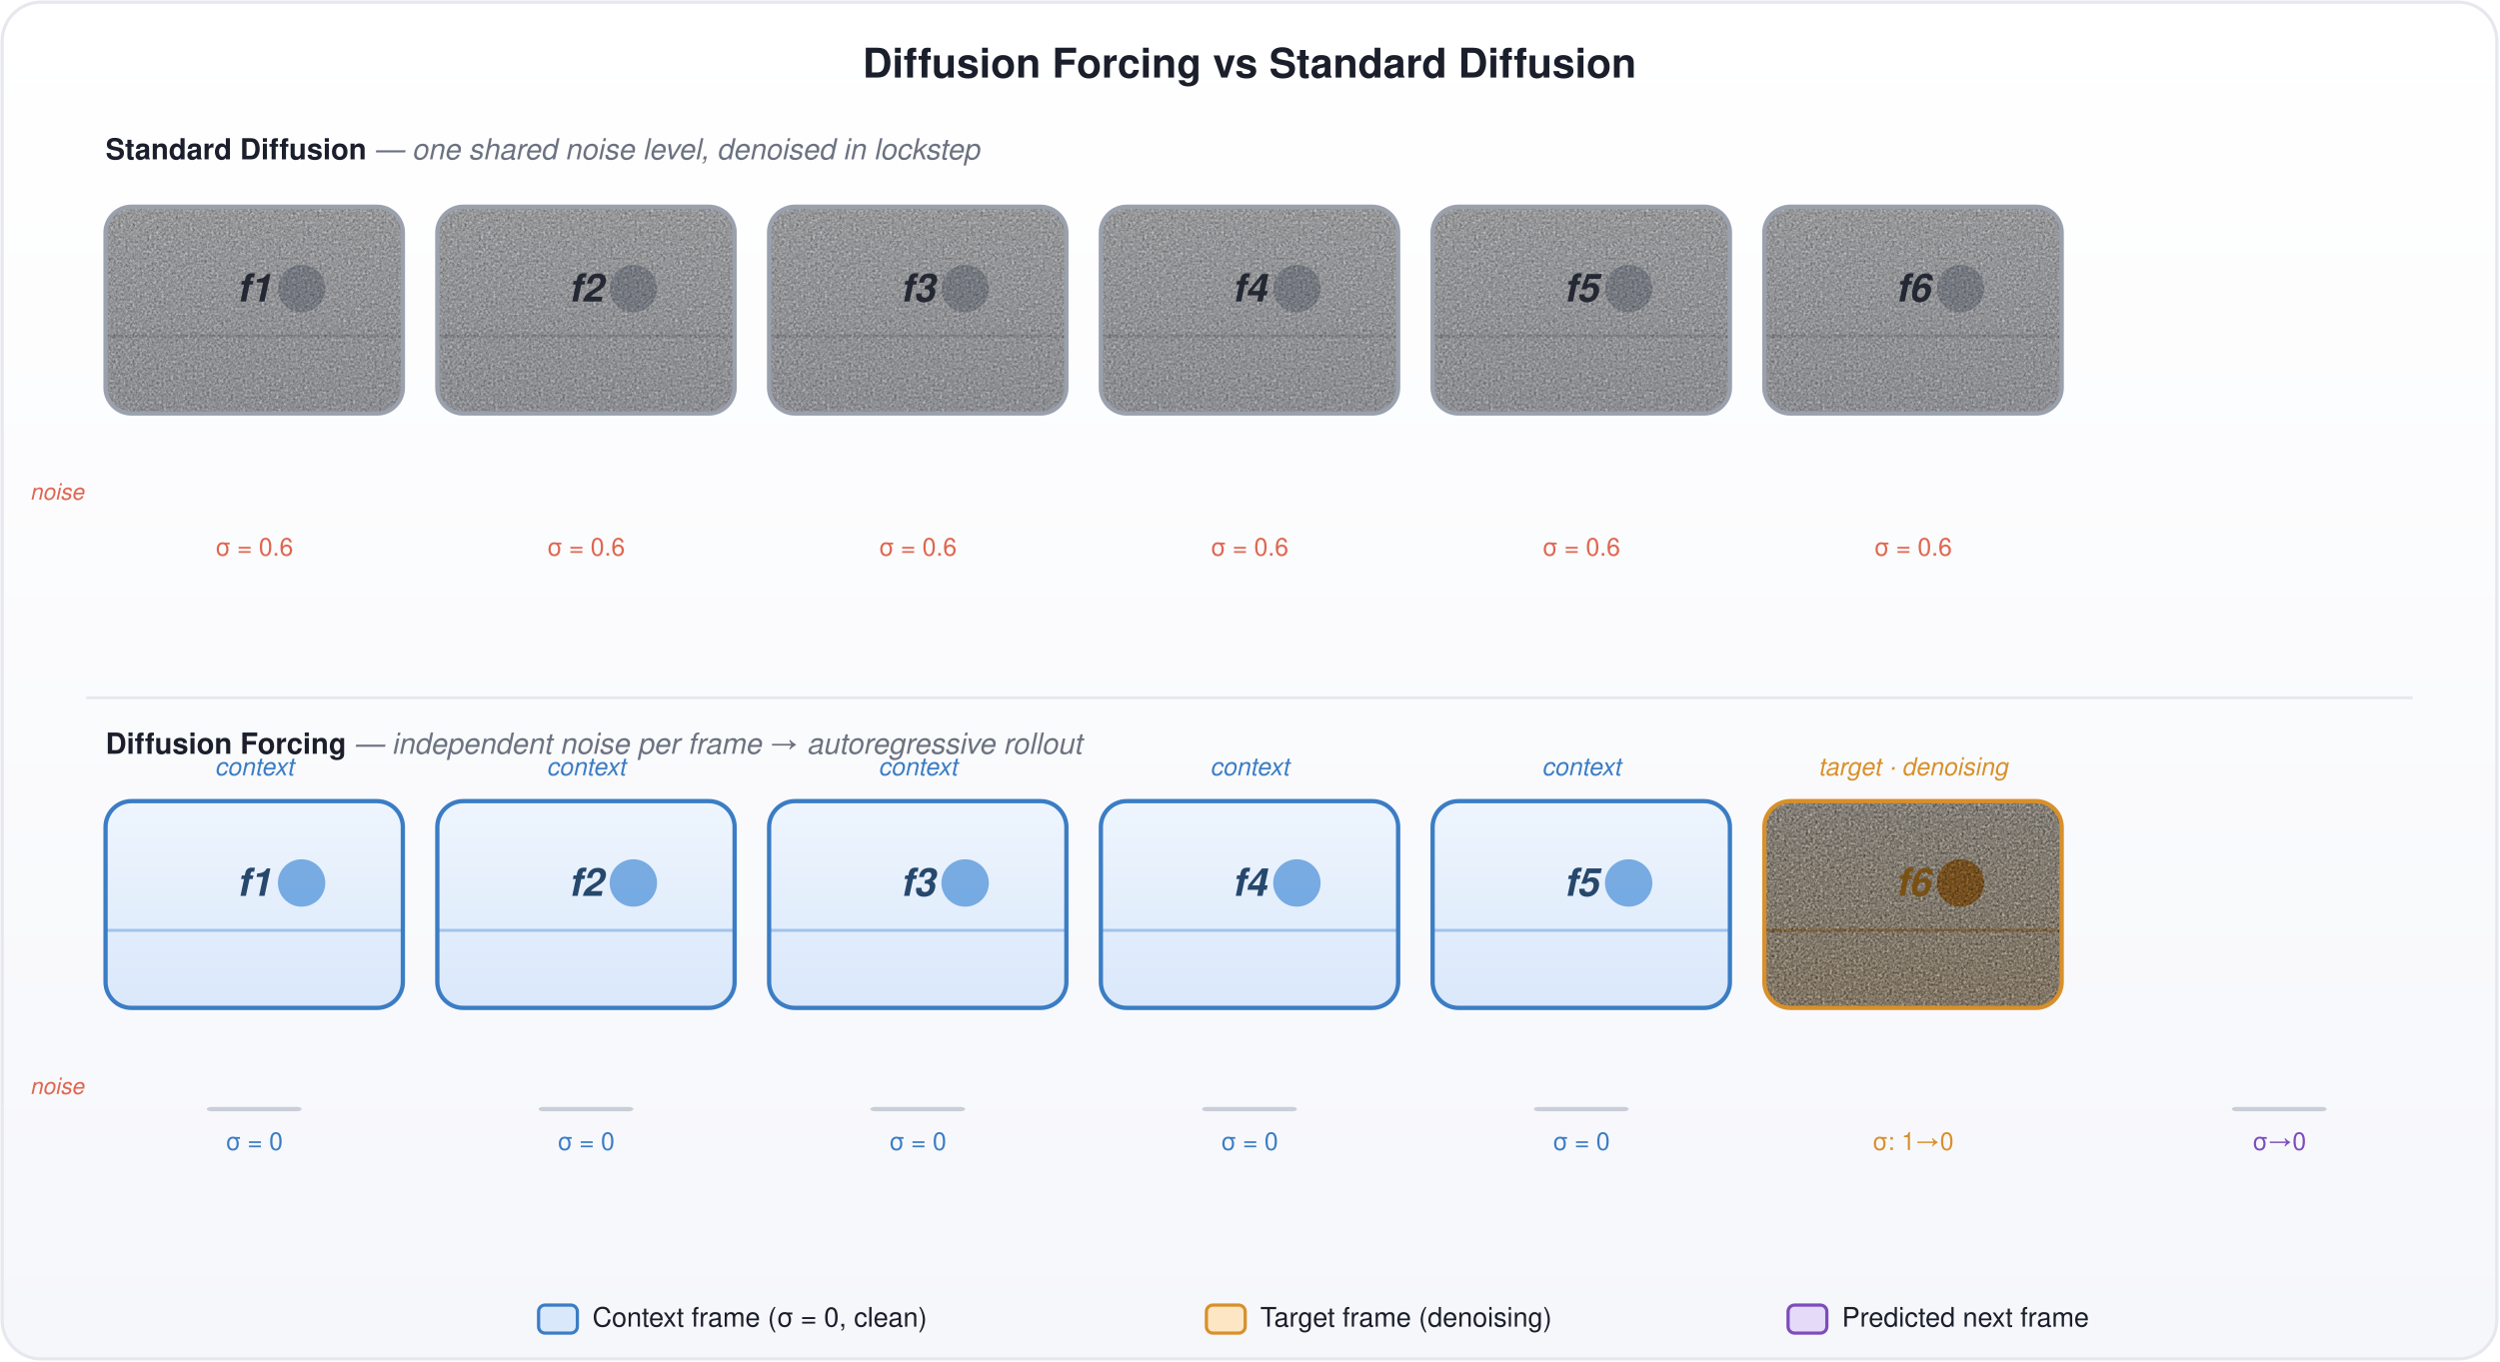
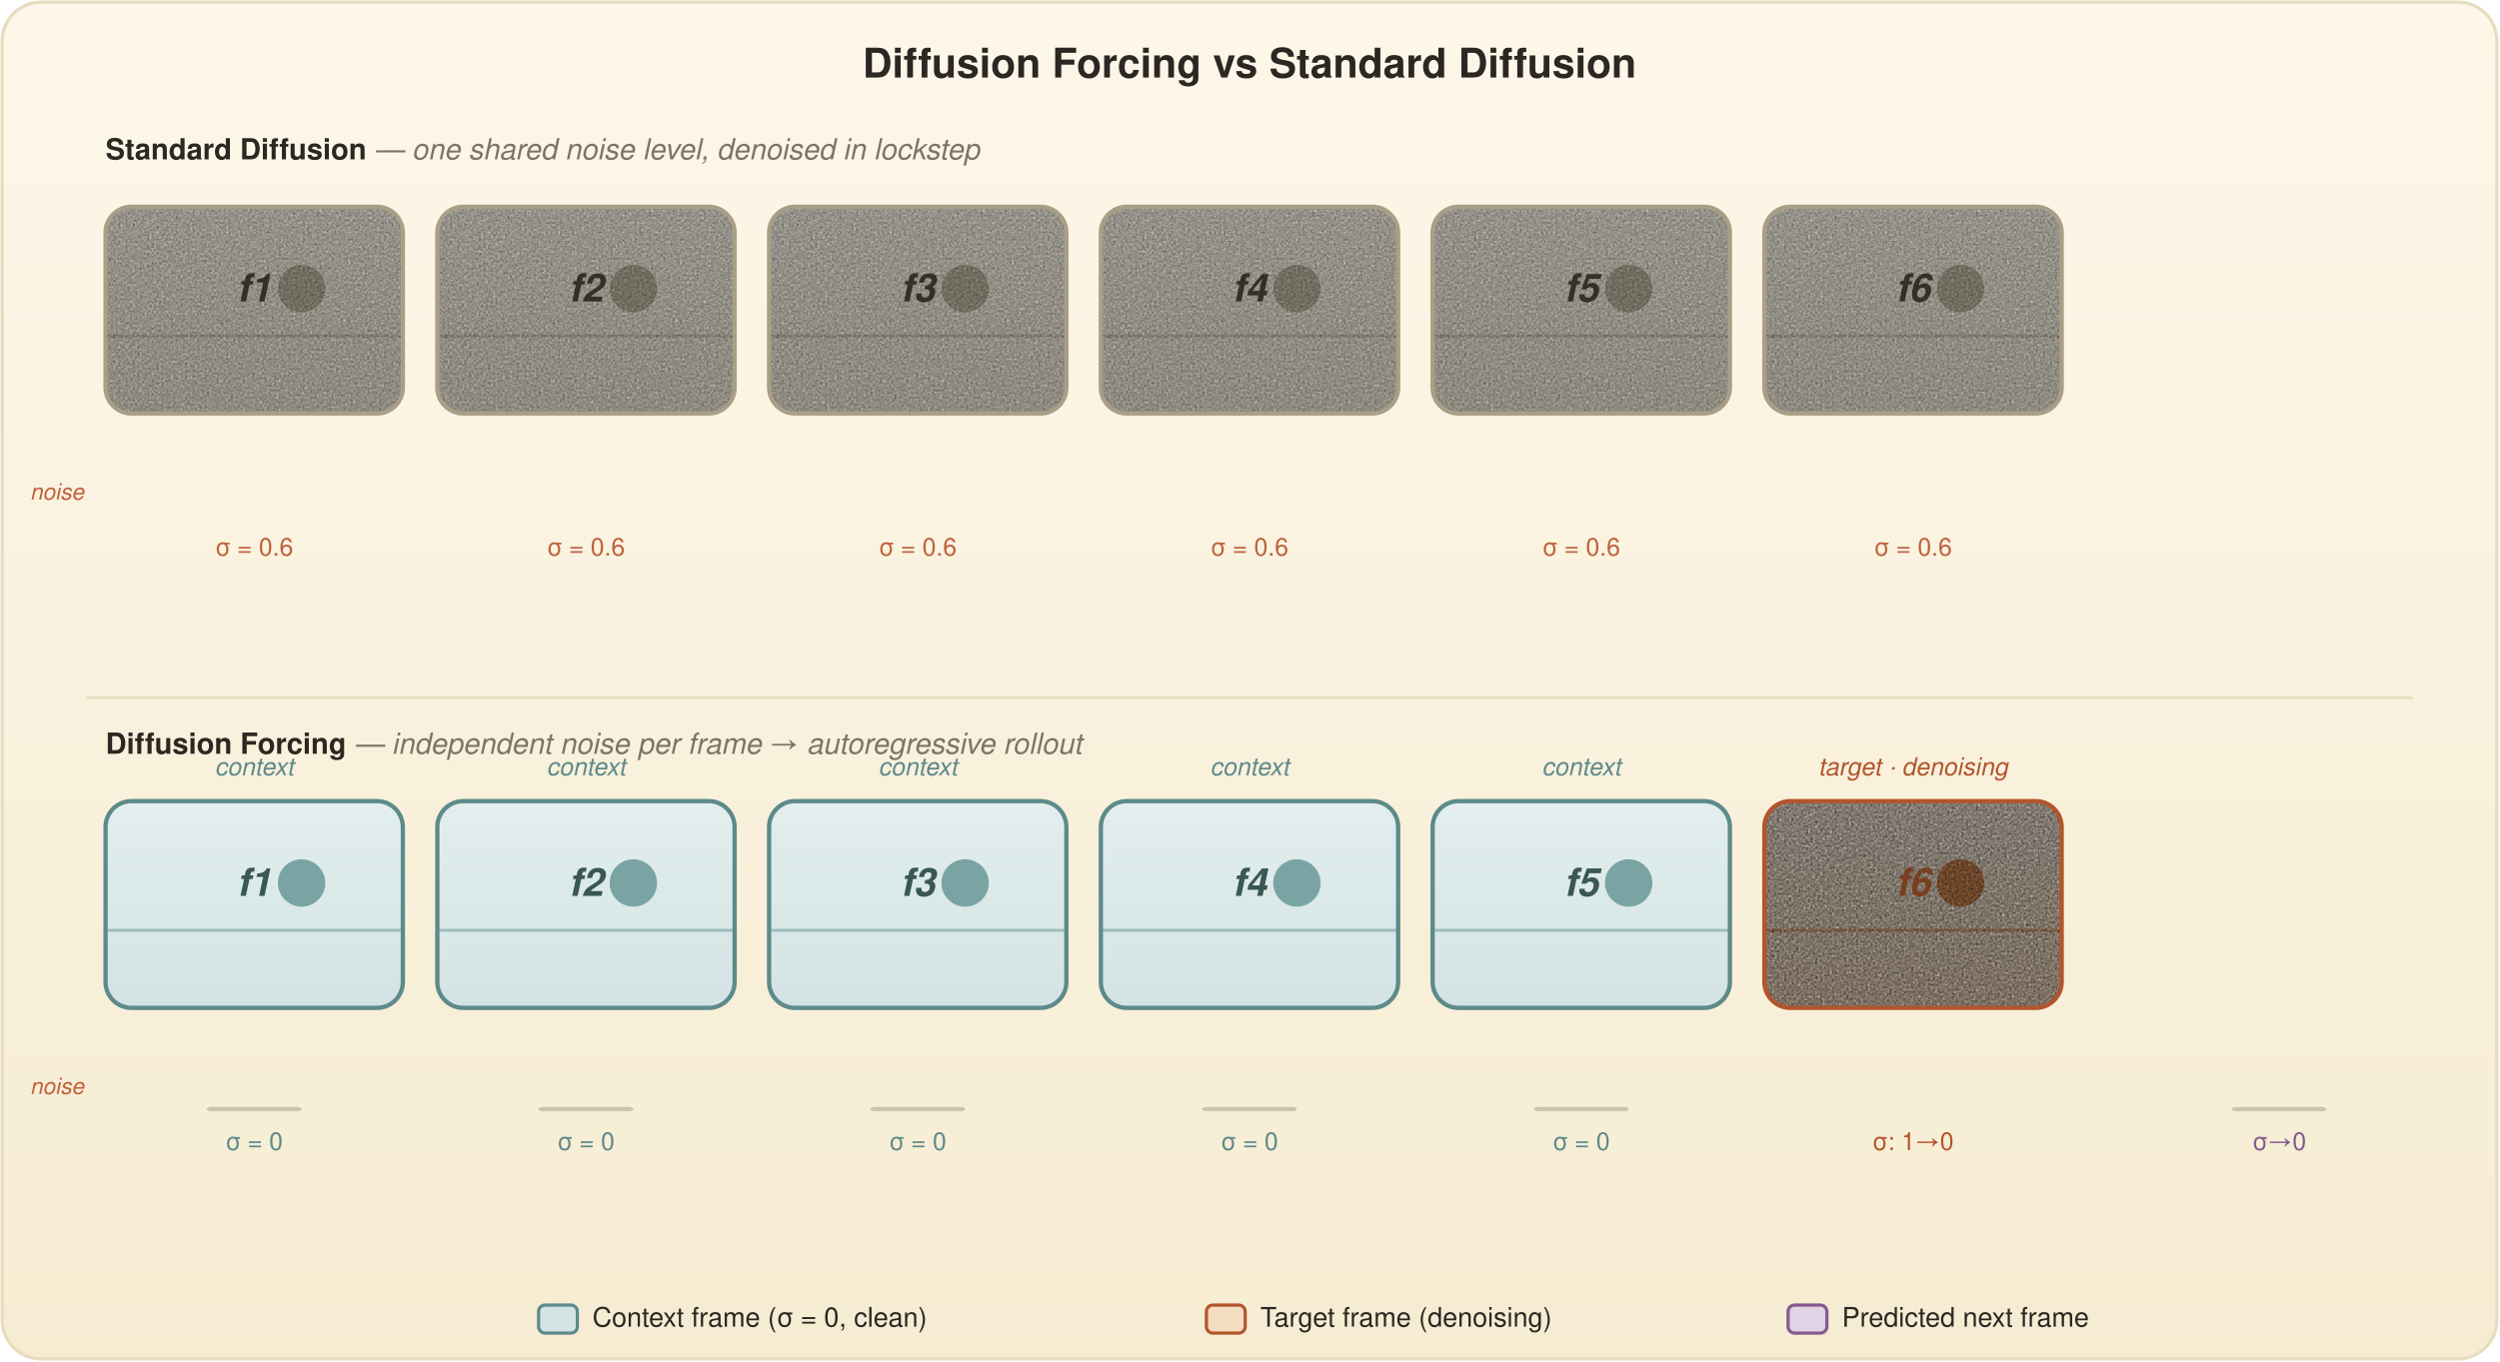
<svg xmlns="http://www.w3.org/2000/svg" viewBox="0 0 1160 632" font-family="-apple-system, BlinkMacSystemFont, 'Segoe UI', Helvetica, Arial, sans-serif" role="img" aria-label="Diffusion forcing vs standard diffusion">
  <defs>
    <linearGradient id="card" x1="0" y1="0" x2="0" y2="1">
-       <stop offset="0" stop-color="#ffffff" />
-       <stop offset="1" stop-color="#f6f7fb" />
+       <stop offset="0" stop-color="#fdf7e9" />
+       <stop offset="1" stop-color="#f6ecd2" />
    </linearGradient>
    <clipPath id="fclip">
      <rect width="138" height="96" rx="12" />
    </clipPath>
    <filter id="grain">
      <feTurbulence type="fractalNoise" baseFrequency="0.9" numOctaves="3" seed="7" stitchTiles="stitch" />
      <feColorMatrix type="matrix" values="0 0 0 0 0  0 0 0 0 0  0 0 0 0 0  0.42 0.42 0.42 0 0" />
    </filter>
    <marker id="ah" markerWidth="9" markerHeight="9" refX="7" refY="3" orient="auto" markerUnits="userSpaceOnUse">
-       <path d="M0,0 L7.5,3 L0,6 Z" fill="#7c4dbc" />
+       <path d="M0,0 L7.5,3 L0,6 Z" fill="#845a8e" />
    </marker>
  </defs>
-   <rect x="1" y="1" width="1158" height="630" rx="18" fill="url(#card)" stroke="#e6e8ee" stroke-width="1.5" />
-   <text x="580.0" y="36" text-anchor="middle" font-size="19" font-weight="700" fill="#1a1f2b">Diffusion Forcing vs Standard Diffusion</text>
-   <text x="49" y="74" font-size="13.5" font-weight="700" fill="#1a1f2b">Standard Diffusion <tspan font-weight="400" fill="#6b7280" font-style="italic">— one shared noise level, denoised in lockstep</tspan>
+   <rect x="1" y="1" width="1158" height="630" rx="18" fill="url(#card)" stroke="#e7dcc0" stroke-width="1.5" />
+   <text x="580.0" y="36" text-anchor="middle" font-size="19" font-weight="700" fill="#2c2722">Diffusion Forcing vs Standard Diffusion</text>
+   <text x="49" y="74" font-size="13.5" font-weight="700" fill="#2c2722">Standard Diffusion <tspan font-weight="400" fill="#7c7565" font-style="italic">— one shared noise level, denoised in lockstep</tspan>
  </text>
  <g transform="translate(49,96)">
    <linearGradient id="gstd49" x1="0" y1="0" x2="0" y2="1">
-       <stop offset="0" stop-color="#f1f2f5" />
-       <stop offset="1" stop-color="#e1e3ea" />
+       <stop offset="0" stop-color="#eee9de" />
+       <stop offset="1" stop-color="#e3ddcc" />
    </linearGradient>
    <g clip-path="url(#fclip)">
      <rect width="138" height="96" fill="url(#gstd49)" />
-       <line x1="0" y1="60" x2="138" y2="60" stroke="#b6bcc8" stroke-width="1.4" opacity="0.55" />
-       <circle cx="91" cy="38" r="11" fill="#b6bcc8" opacity="0.9" />
-       <rect width="138" height="96" filter="url(#grain)" opacity="0.6">
-         <animate attributeName="opacity" values="0.6;0.6;0.28;0.6;0.6" keyTimes="0;0.2;0.5;0.8;1" dur="4s" repeatCount="indefinite" />
-       </rect>
-     </g>
-     <rect width="138" height="96" rx="12" fill="none" stroke="#9aa1ad" stroke-width="2" />
-     <text x="69.0" y="44" text-anchor="middle" font-size="18" font-style="italic" font-weight="600" fill="#1a1f2b" opacity="0.92">f1</text>
+       <line x1="0" y1="60" x2="138" y2="60" stroke="#b3aa95" stroke-width="1.4" opacity="0.55" />
+       <circle cx="91" cy="38" r="11" fill="#b3aa95" opacity="0.9" />
+       <rect width="138" height="96" filter="url(#grain)" opacity="0.6">
+         <animate attributeName="opacity" values="0.6;0.6;0.28;0.6;0.6" keyTimes="0;0.2;0.5;0.8;1" dur="4s" repeatCount="indefinite" />
+       </rect>
+     </g>
+     <rect width="138" height="96" rx="12" fill="none" stroke="#a99f86" stroke-width="2" />
+     <text x="69.0" y="44" text-anchor="middle" font-size="18" font-style="italic" font-weight="600" fill="#2c2722" opacity="0.92">f1</text>
  </g>
  <g transform="translate(203,96)">
    <linearGradient id="gstd203" x1="0" y1="0" x2="0" y2="1">
-       <stop offset="0" stop-color="#f1f2f5" />
-       <stop offset="1" stop-color="#e1e3ea" />
+       <stop offset="0" stop-color="#eee9de" />
+       <stop offset="1" stop-color="#e3ddcc" />
    </linearGradient>
    <g clip-path="url(#fclip)">
      <rect width="138" height="96" fill="url(#gstd203)" />
-       <line x1="0" y1="60" x2="138" y2="60" stroke="#b6bcc8" stroke-width="1.4" opacity="0.55" />
-       <circle cx="91" cy="38" r="11" fill="#b6bcc8" opacity="0.9" />
-       <rect width="138" height="96" filter="url(#grain)" opacity="0.6">
-         <animate attributeName="opacity" values="0.6;0.6;0.28;0.6;0.6" keyTimes="0;0.2;0.5;0.8;1" dur="4s" repeatCount="indefinite" />
-       </rect>
-     </g>
-     <rect width="138" height="96" rx="12" fill="none" stroke="#9aa1ad" stroke-width="2" />
-     <text x="69.0" y="44" text-anchor="middle" font-size="18" font-style="italic" font-weight="600" fill="#1a1f2b" opacity="0.92">f2</text>
+       <line x1="0" y1="60" x2="138" y2="60" stroke="#b3aa95" stroke-width="1.4" opacity="0.55" />
+       <circle cx="91" cy="38" r="11" fill="#b3aa95" opacity="0.9" />
+       <rect width="138" height="96" filter="url(#grain)" opacity="0.6">
+         <animate attributeName="opacity" values="0.6;0.6;0.28;0.6;0.6" keyTimes="0;0.2;0.5;0.8;1" dur="4s" repeatCount="indefinite" />
+       </rect>
+     </g>
+     <rect width="138" height="96" rx="12" fill="none" stroke="#a99f86" stroke-width="2" />
+     <text x="69.0" y="44" text-anchor="middle" font-size="18" font-style="italic" font-weight="600" fill="#2c2722" opacity="0.92">f2</text>
  </g>
  <g transform="translate(357,96)">
    <linearGradient id="gstd357" x1="0" y1="0" x2="0" y2="1">
-       <stop offset="0" stop-color="#f1f2f5" />
-       <stop offset="1" stop-color="#e1e3ea" />
+       <stop offset="0" stop-color="#eee9de" />
+       <stop offset="1" stop-color="#e3ddcc" />
    </linearGradient>
    <g clip-path="url(#fclip)">
      <rect width="138" height="96" fill="url(#gstd357)" />
-       <line x1="0" y1="60" x2="138" y2="60" stroke="#b6bcc8" stroke-width="1.4" opacity="0.55" />
-       <circle cx="91" cy="38" r="11" fill="#b6bcc8" opacity="0.9" />
-       <rect width="138" height="96" filter="url(#grain)" opacity="0.6">
-         <animate attributeName="opacity" values="0.6;0.6;0.28;0.6;0.6" keyTimes="0;0.2;0.5;0.8;1" dur="4s" repeatCount="indefinite" />
-       </rect>
-     </g>
-     <rect width="138" height="96" rx="12" fill="none" stroke="#9aa1ad" stroke-width="2" />
-     <text x="69.0" y="44" text-anchor="middle" font-size="18" font-style="italic" font-weight="600" fill="#1a1f2b" opacity="0.92">f3</text>
+       <line x1="0" y1="60" x2="138" y2="60" stroke="#b3aa95" stroke-width="1.4" opacity="0.55" />
+       <circle cx="91" cy="38" r="11" fill="#b3aa95" opacity="0.9" />
+       <rect width="138" height="96" filter="url(#grain)" opacity="0.6">
+         <animate attributeName="opacity" values="0.6;0.6;0.28;0.6;0.6" keyTimes="0;0.2;0.5;0.8;1" dur="4s" repeatCount="indefinite" />
+       </rect>
+     </g>
+     <rect width="138" height="96" rx="12" fill="none" stroke="#a99f86" stroke-width="2" />
+     <text x="69.0" y="44" text-anchor="middle" font-size="18" font-style="italic" font-weight="600" fill="#2c2722" opacity="0.92">f3</text>
  </g>
  <g transform="translate(511,96)">
    <linearGradient id="gstd511" x1="0" y1="0" x2="0" y2="1">
-       <stop offset="0" stop-color="#f1f2f5" />
-       <stop offset="1" stop-color="#e1e3ea" />
+       <stop offset="0" stop-color="#eee9de" />
+       <stop offset="1" stop-color="#e3ddcc" />
    </linearGradient>
    <g clip-path="url(#fclip)">
      <rect width="138" height="96" fill="url(#gstd511)" />
-       <line x1="0" y1="60" x2="138" y2="60" stroke="#b6bcc8" stroke-width="1.4" opacity="0.55" />
-       <circle cx="91" cy="38" r="11" fill="#b6bcc8" opacity="0.9" />
-       <rect width="138" height="96" filter="url(#grain)" opacity="0.6">
-         <animate attributeName="opacity" values="0.6;0.6;0.28;0.6;0.6" keyTimes="0;0.2;0.5;0.8;1" dur="4s" repeatCount="indefinite" />
-       </rect>
-     </g>
-     <rect width="138" height="96" rx="12" fill="none" stroke="#9aa1ad" stroke-width="2" />
-     <text x="69.0" y="44" text-anchor="middle" font-size="18" font-style="italic" font-weight="600" fill="#1a1f2b" opacity="0.92">f4</text>
+       <line x1="0" y1="60" x2="138" y2="60" stroke="#b3aa95" stroke-width="1.4" opacity="0.55" />
+       <circle cx="91" cy="38" r="11" fill="#b3aa95" opacity="0.9" />
+       <rect width="138" height="96" filter="url(#grain)" opacity="0.6">
+         <animate attributeName="opacity" values="0.6;0.6;0.28;0.6;0.6" keyTimes="0;0.2;0.5;0.8;1" dur="4s" repeatCount="indefinite" />
+       </rect>
+     </g>
+     <rect width="138" height="96" rx="12" fill="none" stroke="#a99f86" stroke-width="2" />
+     <text x="69.0" y="44" text-anchor="middle" font-size="18" font-style="italic" font-weight="600" fill="#2c2722" opacity="0.92">f4</text>
  </g>
  <g transform="translate(665,96)">
    <linearGradient id="gstd665" x1="0" y1="0" x2="0" y2="1">
-       <stop offset="0" stop-color="#f1f2f5" />
-       <stop offset="1" stop-color="#e1e3ea" />
+       <stop offset="0" stop-color="#eee9de" />
+       <stop offset="1" stop-color="#e3ddcc" />
    </linearGradient>
    <g clip-path="url(#fclip)">
      <rect width="138" height="96" fill="url(#gstd665)" />
-       <line x1="0" y1="60" x2="138" y2="60" stroke="#b6bcc8" stroke-width="1.4" opacity="0.55" />
-       <circle cx="91" cy="38" r="11" fill="#b6bcc8" opacity="0.9" />
-       <rect width="138" height="96" filter="url(#grain)" opacity="0.6">
-         <animate attributeName="opacity" values="0.6;0.6;0.28;0.6;0.6" keyTimes="0;0.2;0.5;0.8;1" dur="4s" repeatCount="indefinite" />
-       </rect>
-     </g>
-     <rect width="138" height="96" rx="12" fill="none" stroke="#9aa1ad" stroke-width="2" />
-     <text x="69.0" y="44" text-anchor="middle" font-size="18" font-style="italic" font-weight="600" fill="#1a1f2b" opacity="0.92">f5</text>
+       <line x1="0" y1="60" x2="138" y2="60" stroke="#b3aa95" stroke-width="1.4" opacity="0.55" />
+       <circle cx="91" cy="38" r="11" fill="#b3aa95" opacity="0.9" />
+       <rect width="138" height="96" filter="url(#grain)" opacity="0.6">
+         <animate attributeName="opacity" values="0.6;0.6;0.28;0.6;0.6" keyTimes="0;0.2;0.5;0.8;1" dur="4s" repeatCount="indefinite" />
+       </rect>
+     </g>
+     <rect width="138" height="96" rx="12" fill="none" stroke="#a99f86" stroke-width="2" />
+     <text x="69.0" y="44" text-anchor="middle" font-size="18" font-style="italic" font-weight="600" fill="#2c2722" opacity="0.92">f5</text>
  </g>
  <g transform="translate(819,96)">
    <linearGradient id="gstd819" x1="0" y1="0" x2="0" y2="1">
-       <stop offset="0" stop-color="#f1f2f5" />
-       <stop offset="1" stop-color="#e1e3ea" />
+       <stop offset="0" stop-color="#eee9de" />
+       <stop offset="1" stop-color="#e3ddcc" />
    </linearGradient>
    <g clip-path="url(#fclip)">
      <rect width="138" height="96" fill="url(#gstd819)" />
-       <line x1="0" y1="60" x2="138" y2="60" stroke="#b6bcc8" stroke-width="1.4" opacity="0.55" />
-       <circle cx="91" cy="38" r="11" fill="#b6bcc8" opacity="0.9" />
-       <rect width="138" height="96" filter="url(#grain)" opacity="0.6">
-         <animate attributeName="opacity" values="0.6;0.6;0.28;0.6;0.6" keyTimes="0;0.2;0.5;0.8;1" dur="4s" repeatCount="indefinite" />
-       </rect>
-     </g>
-     <rect width="138" height="96" rx="12" fill="none" stroke="#9aa1ad" stroke-width="2" />
-     <text x="69.0" y="44" text-anchor="middle" font-size="18" font-style="italic" font-weight="600" fill="#1a1f2b" opacity="0.92">f6</text>
-   </g>
-   <rect x="96.0" width="44" rx="2" fill="#e0654f" opacity="0.82">
-     <animate attributeName="height" values="22;22;10;22;22" keyTimes="0;0.2;0.5;0.8;1" dur="4s" repeatCount="indefinite" />
-     <animate attributeName="y" values="218;218;230;218;218" keyTimes="0;0.2;0.5;0.8;1" dur="4s" repeatCount="indefinite" />
-   </rect>
-   <text x="118.0" y="258" text-anchor="middle" font-size="11.5" fill="#e0654f">σ = 0.6</text>
-   <rect x="250.0" width="44" rx="2" fill="#e0654f" opacity="0.82">
-     <animate attributeName="height" values="22;22;10;22;22" keyTimes="0;0.2;0.5;0.8;1" dur="4s" repeatCount="indefinite" />
-     <animate attributeName="y" values="218;218;230;218;218" keyTimes="0;0.2;0.5;0.8;1" dur="4s" repeatCount="indefinite" />
-   </rect>
-   <text x="272.0" y="258" text-anchor="middle" font-size="11.5" fill="#e0654f">σ = 0.6</text>
-   <rect x="404.0" width="44" rx="2" fill="#e0654f" opacity="0.82">
-     <animate attributeName="height" values="22;22;10;22;22" keyTimes="0;0.2;0.5;0.8;1" dur="4s" repeatCount="indefinite" />
-     <animate attributeName="y" values="218;218;230;218;218" keyTimes="0;0.2;0.5;0.8;1" dur="4s" repeatCount="indefinite" />
-   </rect>
-   <text x="426.0" y="258" text-anchor="middle" font-size="11.5" fill="#e0654f">σ = 0.6</text>
-   <rect x="558.0" width="44" rx="2" fill="#e0654f" opacity="0.82">
-     <animate attributeName="height" values="22;22;10;22;22" keyTimes="0;0.2;0.5;0.8;1" dur="4s" repeatCount="indefinite" />
-     <animate attributeName="y" values="218;218;230;218;218" keyTimes="0;0.2;0.5;0.8;1" dur="4s" repeatCount="indefinite" />
-   </rect>
-   <text x="580.0" y="258" text-anchor="middle" font-size="11.5" fill="#e0654f">σ = 0.6</text>
-   <rect x="712.0" width="44" rx="2" fill="#e0654f" opacity="0.82">
-     <animate attributeName="height" values="22;22;10;22;22" keyTimes="0;0.2;0.5;0.8;1" dur="4s" repeatCount="indefinite" />
-     <animate attributeName="y" values="218;218;230;218;218" keyTimes="0;0.2;0.5;0.8;1" dur="4s" repeatCount="indefinite" />
-   </rect>
-   <text x="734.0" y="258" text-anchor="middle" font-size="11.5" fill="#e0654f">σ = 0.6</text>
-   <rect x="866.0" width="44" rx="2" fill="#e0654f" opacity="0.82">
-     <animate attributeName="height" values="22;22;10;22;22" keyTimes="0;0.2;0.5;0.8;1" dur="4s" repeatCount="indefinite" />
-     <animate attributeName="y" values="218;218;230;218;218" keyTimes="0;0.2;0.5;0.8;1" dur="4s" repeatCount="indefinite" />
-   </rect>
-   <text x="888.0" y="258" text-anchor="middle" font-size="11.5" fill="#e0654f">σ = 0.6</text>
-   <text x="39" y="232" text-anchor="end" font-size="10.5" font-style="italic" fill="#e0654f">noise</text>
-   <line x1="40" y1="324" x2="1120" y2="324" stroke="#e6e8ee" stroke-width="1.3" />
-   <text x="49" y="350" font-size="13.5" font-weight="700" fill="#1a1f2b">Diffusion Forcing <tspan font-weight="400" fill="#6b7280" font-style="italic">— independent noise per frame → autoregressive rollout</tspan>
+       <line x1="0" y1="60" x2="138" y2="60" stroke="#b3aa95" stroke-width="1.4" opacity="0.55" />
+       <circle cx="91" cy="38" r="11" fill="#b3aa95" opacity="0.9" />
+       <rect width="138" height="96" filter="url(#grain)" opacity="0.6">
+         <animate attributeName="opacity" values="0.6;0.6;0.28;0.6;0.6" keyTimes="0;0.2;0.5;0.8;1" dur="4s" repeatCount="indefinite" />
+       </rect>
+     </g>
+     <rect width="138" height="96" rx="12" fill="none" stroke="#a99f86" stroke-width="2" />
+     <text x="69.0" y="44" text-anchor="middle" font-size="18" font-style="italic" font-weight="600" fill="#2c2722" opacity="0.92">f6</text>
+   </g>
+   <rect x="96.0" width="44" rx="2" fill="#c0613c" opacity="0.82">
+     <animate attributeName="height" values="22;22;10;22;22" keyTimes="0;0.2;0.5;0.8;1" dur="4s" repeatCount="indefinite" />
+     <animate attributeName="y" values="218;218;230;218;218" keyTimes="0;0.2;0.5;0.8;1" dur="4s" repeatCount="indefinite" />
+   </rect>
+   <text x="118.0" y="258" text-anchor="middle" font-size="11.5" fill="#c0613c">σ = 0.6</text>
+   <rect x="250.0" width="44" rx="2" fill="#c0613c" opacity="0.82">
+     <animate attributeName="height" values="22;22;10;22;22" keyTimes="0;0.2;0.5;0.8;1" dur="4s" repeatCount="indefinite" />
+     <animate attributeName="y" values="218;218;230;218;218" keyTimes="0;0.2;0.5;0.8;1" dur="4s" repeatCount="indefinite" />
+   </rect>
+   <text x="272.0" y="258" text-anchor="middle" font-size="11.5" fill="#c0613c">σ = 0.6</text>
+   <rect x="404.0" width="44" rx="2" fill="#c0613c" opacity="0.82">
+     <animate attributeName="height" values="22;22;10;22;22" keyTimes="0;0.2;0.5;0.8;1" dur="4s" repeatCount="indefinite" />
+     <animate attributeName="y" values="218;218;230;218;218" keyTimes="0;0.2;0.5;0.8;1" dur="4s" repeatCount="indefinite" />
+   </rect>
+   <text x="426.0" y="258" text-anchor="middle" font-size="11.5" fill="#c0613c">σ = 0.6</text>
+   <rect x="558.0" width="44" rx="2" fill="#c0613c" opacity="0.82">
+     <animate attributeName="height" values="22;22;10;22;22" keyTimes="0;0.2;0.5;0.8;1" dur="4s" repeatCount="indefinite" />
+     <animate attributeName="y" values="218;218;230;218;218" keyTimes="0;0.2;0.5;0.8;1" dur="4s" repeatCount="indefinite" />
+   </rect>
+   <text x="580.0" y="258" text-anchor="middle" font-size="11.5" fill="#c0613c">σ = 0.6</text>
+   <rect x="712.0" width="44" rx="2" fill="#c0613c" opacity="0.82">
+     <animate attributeName="height" values="22;22;10;22;22" keyTimes="0;0.2;0.5;0.8;1" dur="4s" repeatCount="indefinite" />
+     <animate attributeName="y" values="218;218;230;218;218" keyTimes="0;0.2;0.5;0.8;1" dur="4s" repeatCount="indefinite" />
+   </rect>
+   <text x="734.0" y="258" text-anchor="middle" font-size="11.5" fill="#c0613c">σ = 0.6</text>
+   <rect x="866.0" width="44" rx="2" fill="#c0613c" opacity="0.82">
+     <animate attributeName="height" values="22;22;10;22;22" keyTimes="0;0.2;0.5;0.8;1" dur="4s" repeatCount="indefinite" />
+     <animate attributeName="y" values="218;218;230;218;218" keyTimes="0;0.2;0.5;0.8;1" dur="4s" repeatCount="indefinite" />
+   </rect>
+   <text x="888.0" y="258" text-anchor="middle" font-size="11.5" fill="#c0613c">σ = 0.6</text>
+   <text x="39" y="232" text-anchor="end" font-size="10.5" font-style="italic" fill="#c0613c">noise</text>
+   <line x1="40" y1="324" x2="1120" y2="324" stroke="#e7dcc0" stroke-width="1.3" />
+   <text x="49" y="350" font-size="13.5" font-weight="700" fill="#2c2722">Diffusion Forcing <tspan font-weight="400" fill="#7c7565" font-style="italic">— independent noise per frame → autoregressive rollout</tspan>
  </text>
  <g transform="translate(49,372)">
    <linearGradient id="gctx49" x1="0" y1="0" x2="0" y2="1">
-       <stop offset="0" stop-color="#eef5fd" />
-       <stop offset="1" stop-color="#dae8fb" />
+       <stop offset="0" stop-color="#e3eeee" />
+       <stop offset="1" stop-color="#d3e3e3" />
    </linearGradient>
    <g clip-path="url(#fclip)">
      <rect width="138" height="96" fill="url(#gctx49)" />
-       <line x1="0" y1="60" x2="138" y2="60" stroke="#6aa3df" stroke-width="1.4" opacity="0.55" />
-       <circle cx="91" cy="38" r="11" fill="#6aa3df" opacity="0.9" />
-     </g>
-     <rect width="138" height="96" rx="12" fill="none" stroke="#3b7dc4" stroke-width="2" />
-     <text x="69.0" y="44" text-anchor="middle" font-size="18" font-style="italic" font-weight="600" fill="#163a60" opacity="0.92">f1</text>
-   </g>
-   <text x="118.0" y="360" text-anchor="middle" font-size="11.5" font-style="italic" fill="#3b7dc4">context</text>
+       <line x1="0" y1="60" x2="138" y2="60" stroke="#6f9c9c" stroke-width="1.4" opacity="0.55" />
+       <circle cx="91" cy="38" r="11" fill="#6f9c9c" opacity="0.9" />
+     </g>
+     <rect width="138" height="96" rx="12" fill="none" stroke="#5d8a8a" stroke-width="2" />
+     <text x="69.0" y="44" text-anchor="middle" font-size="18" font-style="italic" font-weight="600" fill="#2d4a4a" opacity="0.92">f1</text>
+   </g>
+   <text x="118.0" y="360" text-anchor="middle" font-size="11.5" font-style="italic" fill="#5d8a8a">context</text>
  <g transform="translate(203,372)">
    <linearGradient id="gctx203" x1="0" y1="0" x2="0" y2="1">
-       <stop offset="0" stop-color="#eef5fd" />
-       <stop offset="1" stop-color="#dae8fb" />
+       <stop offset="0" stop-color="#e3eeee" />
+       <stop offset="1" stop-color="#d3e3e3" />
    </linearGradient>
    <g clip-path="url(#fclip)">
      <rect width="138" height="96" fill="url(#gctx203)" />
-       <line x1="0" y1="60" x2="138" y2="60" stroke="#6aa3df" stroke-width="1.4" opacity="0.55" />
-       <circle cx="91" cy="38" r="11" fill="#6aa3df" opacity="0.9" />
-     </g>
-     <rect width="138" height="96" rx="12" fill="none" stroke="#3b7dc4" stroke-width="2" />
-     <text x="69.0" y="44" text-anchor="middle" font-size="18" font-style="italic" font-weight="600" fill="#163a60" opacity="0.92">f2</text>
-   </g>
-   <text x="272.0" y="360" text-anchor="middle" font-size="11.5" font-style="italic" fill="#3b7dc4">context</text>
+       <line x1="0" y1="60" x2="138" y2="60" stroke="#6f9c9c" stroke-width="1.4" opacity="0.55" />
+       <circle cx="91" cy="38" r="11" fill="#6f9c9c" opacity="0.9" />
+     </g>
+     <rect width="138" height="96" rx="12" fill="none" stroke="#5d8a8a" stroke-width="2" />
+     <text x="69.0" y="44" text-anchor="middle" font-size="18" font-style="italic" font-weight="600" fill="#2d4a4a" opacity="0.92">f2</text>
+   </g>
+   <text x="272.0" y="360" text-anchor="middle" font-size="11.5" font-style="italic" fill="#5d8a8a">context</text>
  <g transform="translate(357,372)">
    <linearGradient id="gctx357" x1="0" y1="0" x2="0" y2="1">
-       <stop offset="0" stop-color="#eef5fd" />
-       <stop offset="1" stop-color="#dae8fb" />
+       <stop offset="0" stop-color="#e3eeee" />
+       <stop offset="1" stop-color="#d3e3e3" />
    </linearGradient>
    <g clip-path="url(#fclip)">
      <rect width="138" height="96" fill="url(#gctx357)" />
-       <line x1="0" y1="60" x2="138" y2="60" stroke="#6aa3df" stroke-width="1.4" opacity="0.55" />
-       <circle cx="91" cy="38" r="11" fill="#6aa3df" opacity="0.9" />
-     </g>
-     <rect width="138" height="96" rx="12" fill="none" stroke="#3b7dc4" stroke-width="2" />
-     <text x="69.0" y="44" text-anchor="middle" font-size="18" font-style="italic" font-weight="600" fill="#163a60" opacity="0.92">f3</text>
-   </g>
-   <text x="426.0" y="360" text-anchor="middle" font-size="11.5" font-style="italic" fill="#3b7dc4">context</text>
+       <line x1="0" y1="60" x2="138" y2="60" stroke="#6f9c9c" stroke-width="1.4" opacity="0.55" />
+       <circle cx="91" cy="38" r="11" fill="#6f9c9c" opacity="0.9" />
+     </g>
+     <rect width="138" height="96" rx="12" fill="none" stroke="#5d8a8a" stroke-width="2" />
+     <text x="69.0" y="44" text-anchor="middle" font-size="18" font-style="italic" font-weight="600" fill="#2d4a4a" opacity="0.92">f3</text>
+   </g>
+   <text x="426.0" y="360" text-anchor="middle" font-size="11.5" font-style="italic" fill="#5d8a8a">context</text>
  <g transform="translate(511,372)">
    <linearGradient id="gctx511" x1="0" y1="0" x2="0" y2="1">
-       <stop offset="0" stop-color="#eef5fd" />
-       <stop offset="1" stop-color="#dae8fb" />
+       <stop offset="0" stop-color="#e3eeee" />
+       <stop offset="1" stop-color="#d3e3e3" />
    </linearGradient>
    <g clip-path="url(#fclip)">
      <rect width="138" height="96" fill="url(#gctx511)" />
-       <line x1="0" y1="60" x2="138" y2="60" stroke="#6aa3df" stroke-width="1.4" opacity="0.55" />
-       <circle cx="91" cy="38" r="11" fill="#6aa3df" opacity="0.9" />
-     </g>
-     <rect width="138" height="96" rx="12" fill="none" stroke="#3b7dc4" stroke-width="2" />
-     <text x="69.0" y="44" text-anchor="middle" font-size="18" font-style="italic" font-weight="600" fill="#163a60" opacity="0.92">f4</text>
-   </g>
-   <text x="580.0" y="360" text-anchor="middle" font-size="11.5" font-style="italic" fill="#3b7dc4">context</text>
+       <line x1="0" y1="60" x2="138" y2="60" stroke="#6f9c9c" stroke-width="1.4" opacity="0.55" />
+       <circle cx="91" cy="38" r="11" fill="#6f9c9c" opacity="0.9" />
+     </g>
+     <rect width="138" height="96" rx="12" fill="none" stroke="#5d8a8a" stroke-width="2" />
+     <text x="69.0" y="44" text-anchor="middle" font-size="18" font-style="italic" font-weight="600" fill="#2d4a4a" opacity="0.92">f4</text>
+   </g>
+   <text x="580.0" y="360" text-anchor="middle" font-size="11.5" font-style="italic" fill="#5d8a8a">context</text>
  <g transform="translate(665,372)">
    <linearGradient id="gctx665" x1="0" y1="0" x2="0" y2="1">
-       <stop offset="0" stop-color="#eef5fd" />
-       <stop offset="1" stop-color="#dae8fb" />
+       <stop offset="0" stop-color="#e3eeee" />
+       <stop offset="1" stop-color="#d3e3e3" />
    </linearGradient>
    <g clip-path="url(#fclip)">
      <rect width="138" height="96" fill="url(#gctx665)" />
-       <line x1="0" y1="60" x2="138" y2="60" stroke="#6aa3df" stroke-width="1.4" opacity="0.55" />
-       <circle cx="91" cy="38" r="11" fill="#6aa3df" opacity="0.9" />
-     </g>
-     <rect width="138" height="96" rx="12" fill="none" stroke="#3b7dc4" stroke-width="2" />
-     <text x="69.0" y="44" text-anchor="middle" font-size="18" font-style="italic" font-weight="600" fill="#163a60" opacity="0.92">f5</text>
-   </g>
-   <text x="734.0" y="360" text-anchor="middle" font-size="11.5" font-style="italic" fill="#3b7dc4">context</text>
+       <line x1="0" y1="60" x2="138" y2="60" stroke="#6f9c9c" stroke-width="1.4" opacity="0.55" />
+       <circle cx="91" cy="38" r="11" fill="#6f9c9c" opacity="0.9" />
+     </g>
+     <rect width="138" height="96" rx="12" fill="none" stroke="#5d8a8a" stroke-width="2" />
+     <text x="69.0" y="44" text-anchor="middle" font-size="18" font-style="italic" font-weight="600" fill="#2d4a4a" opacity="0.92">f5</text>
+   </g>
+   <text x="734.0" y="360" text-anchor="middle" font-size="11.5" font-style="italic" fill="#5d8a8a">context</text>
  <g transform="translate(819,372)">
    <linearGradient id="gtgt819" x1="0" y1="0" x2="0" y2="1">
-       <stop offset="0" stop-color="#fff6e8" />
-       <stop offset="1" stop-color="#fde6c4" />
+       <stop offset="0" stop-color="#fbeede" />
+       <stop offset="1" stop-color="#f4dcc0" />
    </linearGradient>
    <g clip-path="url(#fclip)">
      <rect width="138" height="96" fill="url(#gtgt819)" />
-       <line x1="0" y1="60" x2="138" y2="60" stroke="#e0922f" stroke-width="1.4" opacity="0.55" />
-       <circle cx="91" cy="38" r="11" fill="#e0922f" opacity="0.9" />
+       <line x1="0" y1="60" x2="138" y2="60" stroke="#cf7f44" stroke-width="1.4" opacity="0.55" />
+       <circle cx="91" cy="38" r="11" fill="#cf7f44" opacity="0.9" />
      <rect width="138" height="96" filter="url(#grain)" opacity="0.78">
        <animate attributeName="opacity" values="0.78;0.78;0;0;0.78" keyTimes="0;0.18;0.55;0.86;1" dur="4s" repeatCount="indefinite" />
      </rect>
    </g>
-     <rect width="138" height="96" rx="12" fill="none" stroke="#d8902a" stroke-width="2" />
-     <text x="69.0" y="44" text-anchor="middle" font-size="18" font-style="italic" font-weight="600" fill="#7a4d0c" opacity="0.92">f6</text>
-   </g>
-   <text x="888.0" y="360" text-anchor="middle" font-size="11.5" font-style="italic" fill="#d8902a">target · denoising</text>
+     <rect width="138" height="96" rx="12" fill="none" stroke="#b3552c" stroke-width="2" />
+     <text x="69.0" y="44" text-anchor="middle" font-size="18" font-style="italic" font-weight="600" fill="#7a3a1a" opacity="0.92">f6</text>
+   </g>
+   <text x="888.0" y="360" text-anchor="middle" font-size="11.5" font-style="italic" fill="#b3552c">target · denoising</text>
  <g opacity="0">
    <animate attributeName="opacity" values="0;0;1;1;0" keyTimes="0;0.55;0.66;0.9;1" dur="4s" repeatCount="indefinite" />
    <g transform="translate(989,372)">
      <linearGradient id="gpred989" x1="0" y1="0" x2="0" y2="1">
-         <stop offset="0" stop-color="#f4eefc" />
-         <stop offset="1" stop-color="#e6daf9" />
+         <stop offset="0" stop-color="#efe6f0" />
+         <stop offset="1" stop-color="#e2d2e6" />
      </linearGradient>
      <g clip-path="url(#fclip)">
        <rect width="138" height="96" fill="url(#gpred989)" />
-         <line x1="0" y1="60" x2="138" y2="60" stroke="#9a6fd0" stroke-width="1.4" opacity="0.55" />
-         <circle cx="91" cy="38" r="11" fill="#9a6fd0" opacity="0.9" />
+         <line x1="0" y1="60" x2="138" y2="60" stroke="#a07caa" stroke-width="1.4" opacity="0.55" />
+         <circle cx="91" cy="38" r="11" fill="#a07caa" opacity="0.9" />
      </g>
-       <rect width="138" height="96" rx="12" fill="none" stroke="#7c4dbc" stroke-width="2" stroke-dasharray="7 5" />
-       <text x="69.0" y="44" text-anchor="middle" font-size="18" font-style="italic" font-weight="600" fill="#4a2c7a" opacity="0.92">f̂7</text>
-     </g>
-     <text x="1058.0" y="360" text-anchor="middle" font-size="11.5" font-style="italic" fill="#7c4dbc">predicted</text>
+       <rect width="138" height="96" rx="12" fill="none" stroke="#845a8e" stroke-width="2" stroke-dasharray="7 5" />
+       <text x="69.0" y="44" text-anchor="middle" font-size="18" font-style="italic" font-weight="600" fill="#523460" opacity="0.92">f̂7</text>
+     </g>
+     <text x="1058.0" y="360" text-anchor="middle" font-size="11.5" font-style="italic" fill="#845a8e">predicted</text>
  </g>
  <g opacity="0">
    <animate attributeName="opacity" values="0;0;1;1;0" keyTimes="0;0.5;0.66;0.9;1" dur="4s" repeatCount="indefinite" />
-     <path d="M961,420.0 L985,420.0" fill="none" stroke="#7c4dbc" stroke-width="1.8" marker-end="url(#ah)" />
-     <text x="973.0" y="412.0" text-anchor="middle" font-size="10.5" font-style="italic" fill="#7c4dbc">predict next</text>
-   </g>
-   <rect x="96.0" y="514" width="44" height="2" rx="2" fill="#c9ced8" opacity="1" />
-   <text x="118.0" y="534" text-anchor="middle" font-size="11.5" fill="#3b7dc4">σ = 0</text>
-   <rect x="250.0" y="514" width="44" height="2" rx="2" fill="#c9ced8" opacity="1" />
-   <text x="272.0" y="534" text-anchor="middle" font-size="11.5" fill="#3b7dc4">σ = 0</text>
-   <rect x="404.0" y="514" width="44" height="2" rx="2" fill="#c9ced8" opacity="1" />
-   <text x="426.0" y="534" text-anchor="middle" font-size="11.5" fill="#3b7dc4">σ = 0</text>
-   <rect x="558.0" y="514" width="44" height="2" rx="2" fill="#c9ced8" opacity="1" />
-   <text x="580.0" y="534" text-anchor="middle" font-size="11.5" fill="#3b7dc4">σ = 0</text>
-   <rect x="712.0" y="514" width="44" height="2" rx="2" fill="#c9ced8" opacity="1" />
-   <text x="734.0" y="534" text-anchor="middle" font-size="11.5" fill="#3b7dc4">σ = 0</text>
-   <rect x="866.0" width="44" rx="2" fill="#e0654f" opacity="0.82">
+     <path d="M961,420.0 L985,420.0" fill="none" stroke="#845a8e" stroke-width="1.8" marker-end="url(#ah)" />
+     <text x="973.0" y="412.0" text-anchor="middle" font-size="10.5" font-style="italic" fill="#845a8e">predict next</text>
+   </g>
+   <rect x="96.0" y="514" width="44" height="2" rx="2" fill="#cdc4b0" opacity="1" />
+   <text x="118.0" y="534" text-anchor="middle" font-size="11.5" fill="#5d8a8a">σ = 0</text>
+   <rect x="250.0" y="514" width="44" height="2" rx="2" fill="#cdc4b0" opacity="1" />
+   <text x="272.0" y="534" text-anchor="middle" font-size="11.5" fill="#5d8a8a">σ = 0</text>
+   <rect x="404.0" y="514" width="44" height="2" rx="2" fill="#cdc4b0" opacity="1" />
+   <text x="426.0" y="534" text-anchor="middle" font-size="11.5" fill="#5d8a8a">σ = 0</text>
+   <rect x="558.0" y="514" width="44" height="2" rx="2" fill="#cdc4b0" opacity="1" />
+   <text x="580.0" y="534" text-anchor="middle" font-size="11.5" fill="#5d8a8a">σ = 0</text>
+   <rect x="712.0" y="514" width="44" height="2" rx="2" fill="#cdc4b0" opacity="1" />
+   <text x="734.0" y="534" text-anchor="middle" font-size="11.5" fill="#5d8a8a">σ = 0</text>
+   <rect x="866.0" width="44" rx="2" fill="#c0613c" opacity="0.82">
    <animate attributeName="height" values="38;38;0;0;38" keyTimes="0;0.18;0.55;0.86;1" dur="4s" repeatCount="indefinite" />
    <animate attributeName="y" values="478;478;516;516;478" keyTimes="0;0.18;0.55;0.86;1" dur="4s" repeatCount="indefinite" />
  </rect>
-   <text x="888.0" y="534" text-anchor="middle" font-size="11.5" fill="#d8902a">σ: 1→0</text>
-   <rect x="1036.0" y="514" width="44" height="2" rx="2" fill="#c9ced8" opacity="1" />
-   <text x="1058.0" y="534" text-anchor="middle" font-size="11.5" fill="#7c4dbc">σ→0</text>
-   <text x="39" y="508" text-anchor="end" font-size="10.5" font-style="italic" fill="#e0654f">noise</text>
-   <rect x="250" y="606" width="18" height="13" rx="3" fill="#dae8fb" stroke="#3b7dc4" stroke-width="1.5" />
-   <text x="275" y="616" font-size="12.5" fill="#1a1f2b">Context frame (σ = 0, clean)</text>
-   <rect x="560" y="606" width="18" height="13" rx="3" fill="#fde6c4" stroke="#d8902a" stroke-width="1.5" />
-   <text x="585" y="616" font-size="12.5" fill="#1a1f2b">Target frame (denoising)</text>
-   <rect x="830" y="606" width="18" height="13" rx="3" fill="#e6daf9" stroke="#7c4dbc" stroke-width="1.5" />
-   <text x="855" y="616" font-size="12.5" fill="#1a1f2b">Predicted next frame</text>
+   <text x="888.0" y="534" text-anchor="middle" font-size="11.5" fill="#b3552c">σ: 1→0</text>
+   <rect x="1036.0" y="514" width="44" height="2" rx="2" fill="#cdc4b0" opacity="1" />
+   <text x="1058.0" y="534" text-anchor="middle" font-size="11.5" fill="#845a8e">σ→0</text>
+   <text x="39" y="508" text-anchor="end" font-size="10.5" font-style="italic" fill="#c0613c">noise</text>
+   <rect x="250" y="606" width="18" height="13" rx="3" fill="#d3e3e3" stroke="#5d8a8a" stroke-width="1.5" />
+   <text x="275" y="616" font-size="12.5" fill="#2c2722">Context frame (σ = 0, clean)</text>
+   <rect x="560" y="606" width="18" height="13" rx="3" fill="#f4dcc0" stroke="#b3552c" stroke-width="1.5" />
+   <text x="585" y="616" font-size="12.5" fill="#2c2722">Target frame (denoising)</text>
+   <rect x="830" y="606" width="18" height="13" rx="3" fill="#e2d2e6" stroke="#845a8e" stroke-width="1.5" />
+   <text x="855" y="616" font-size="12.5" fill="#2c2722">Predicted next frame</text>
</svg>
